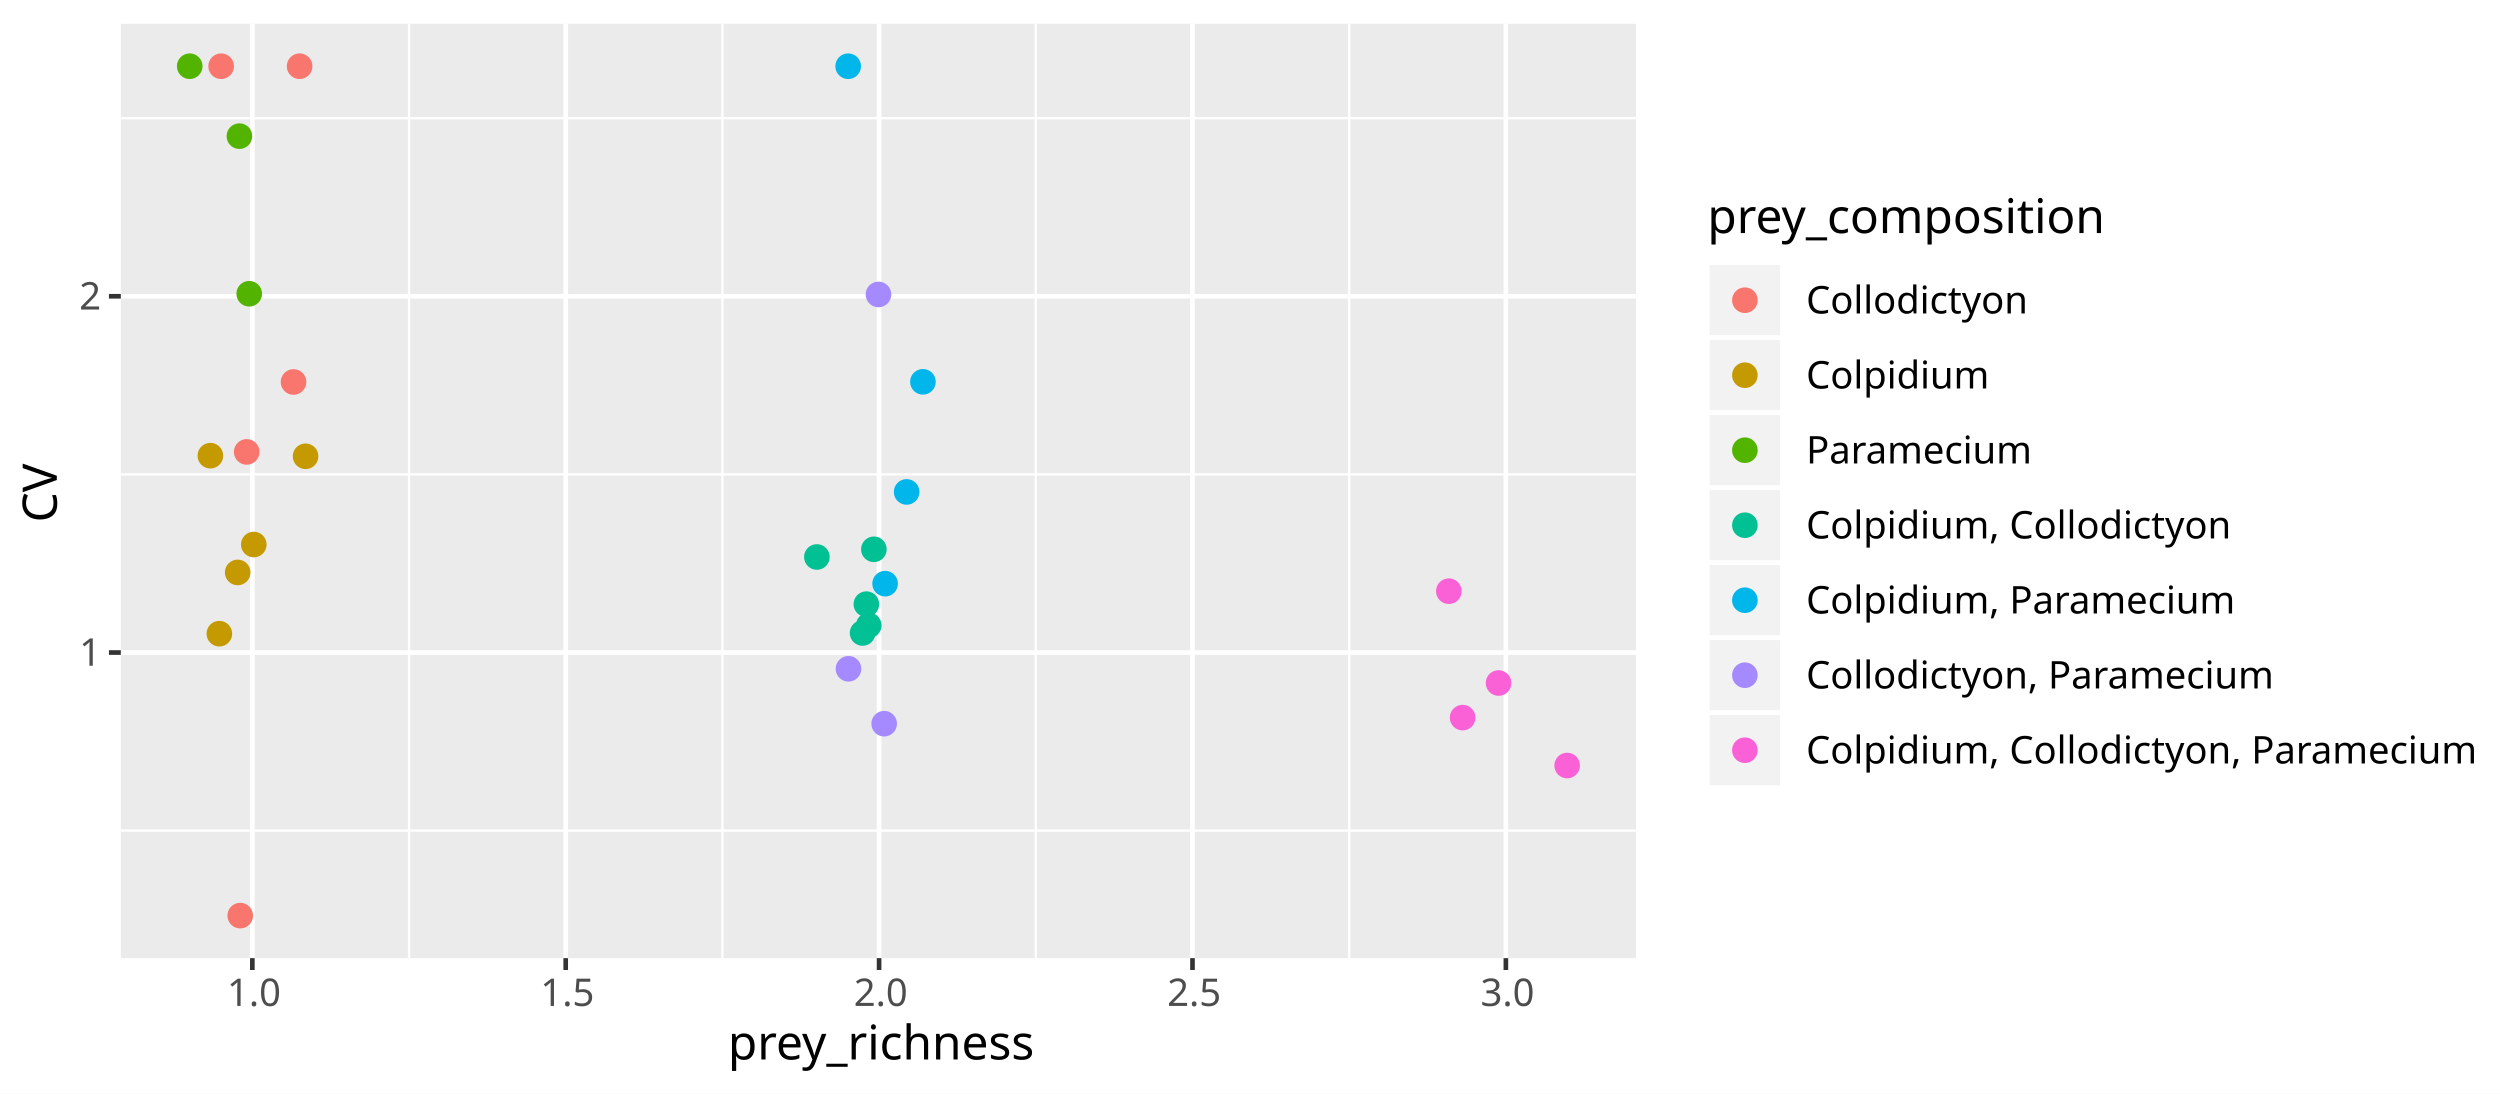
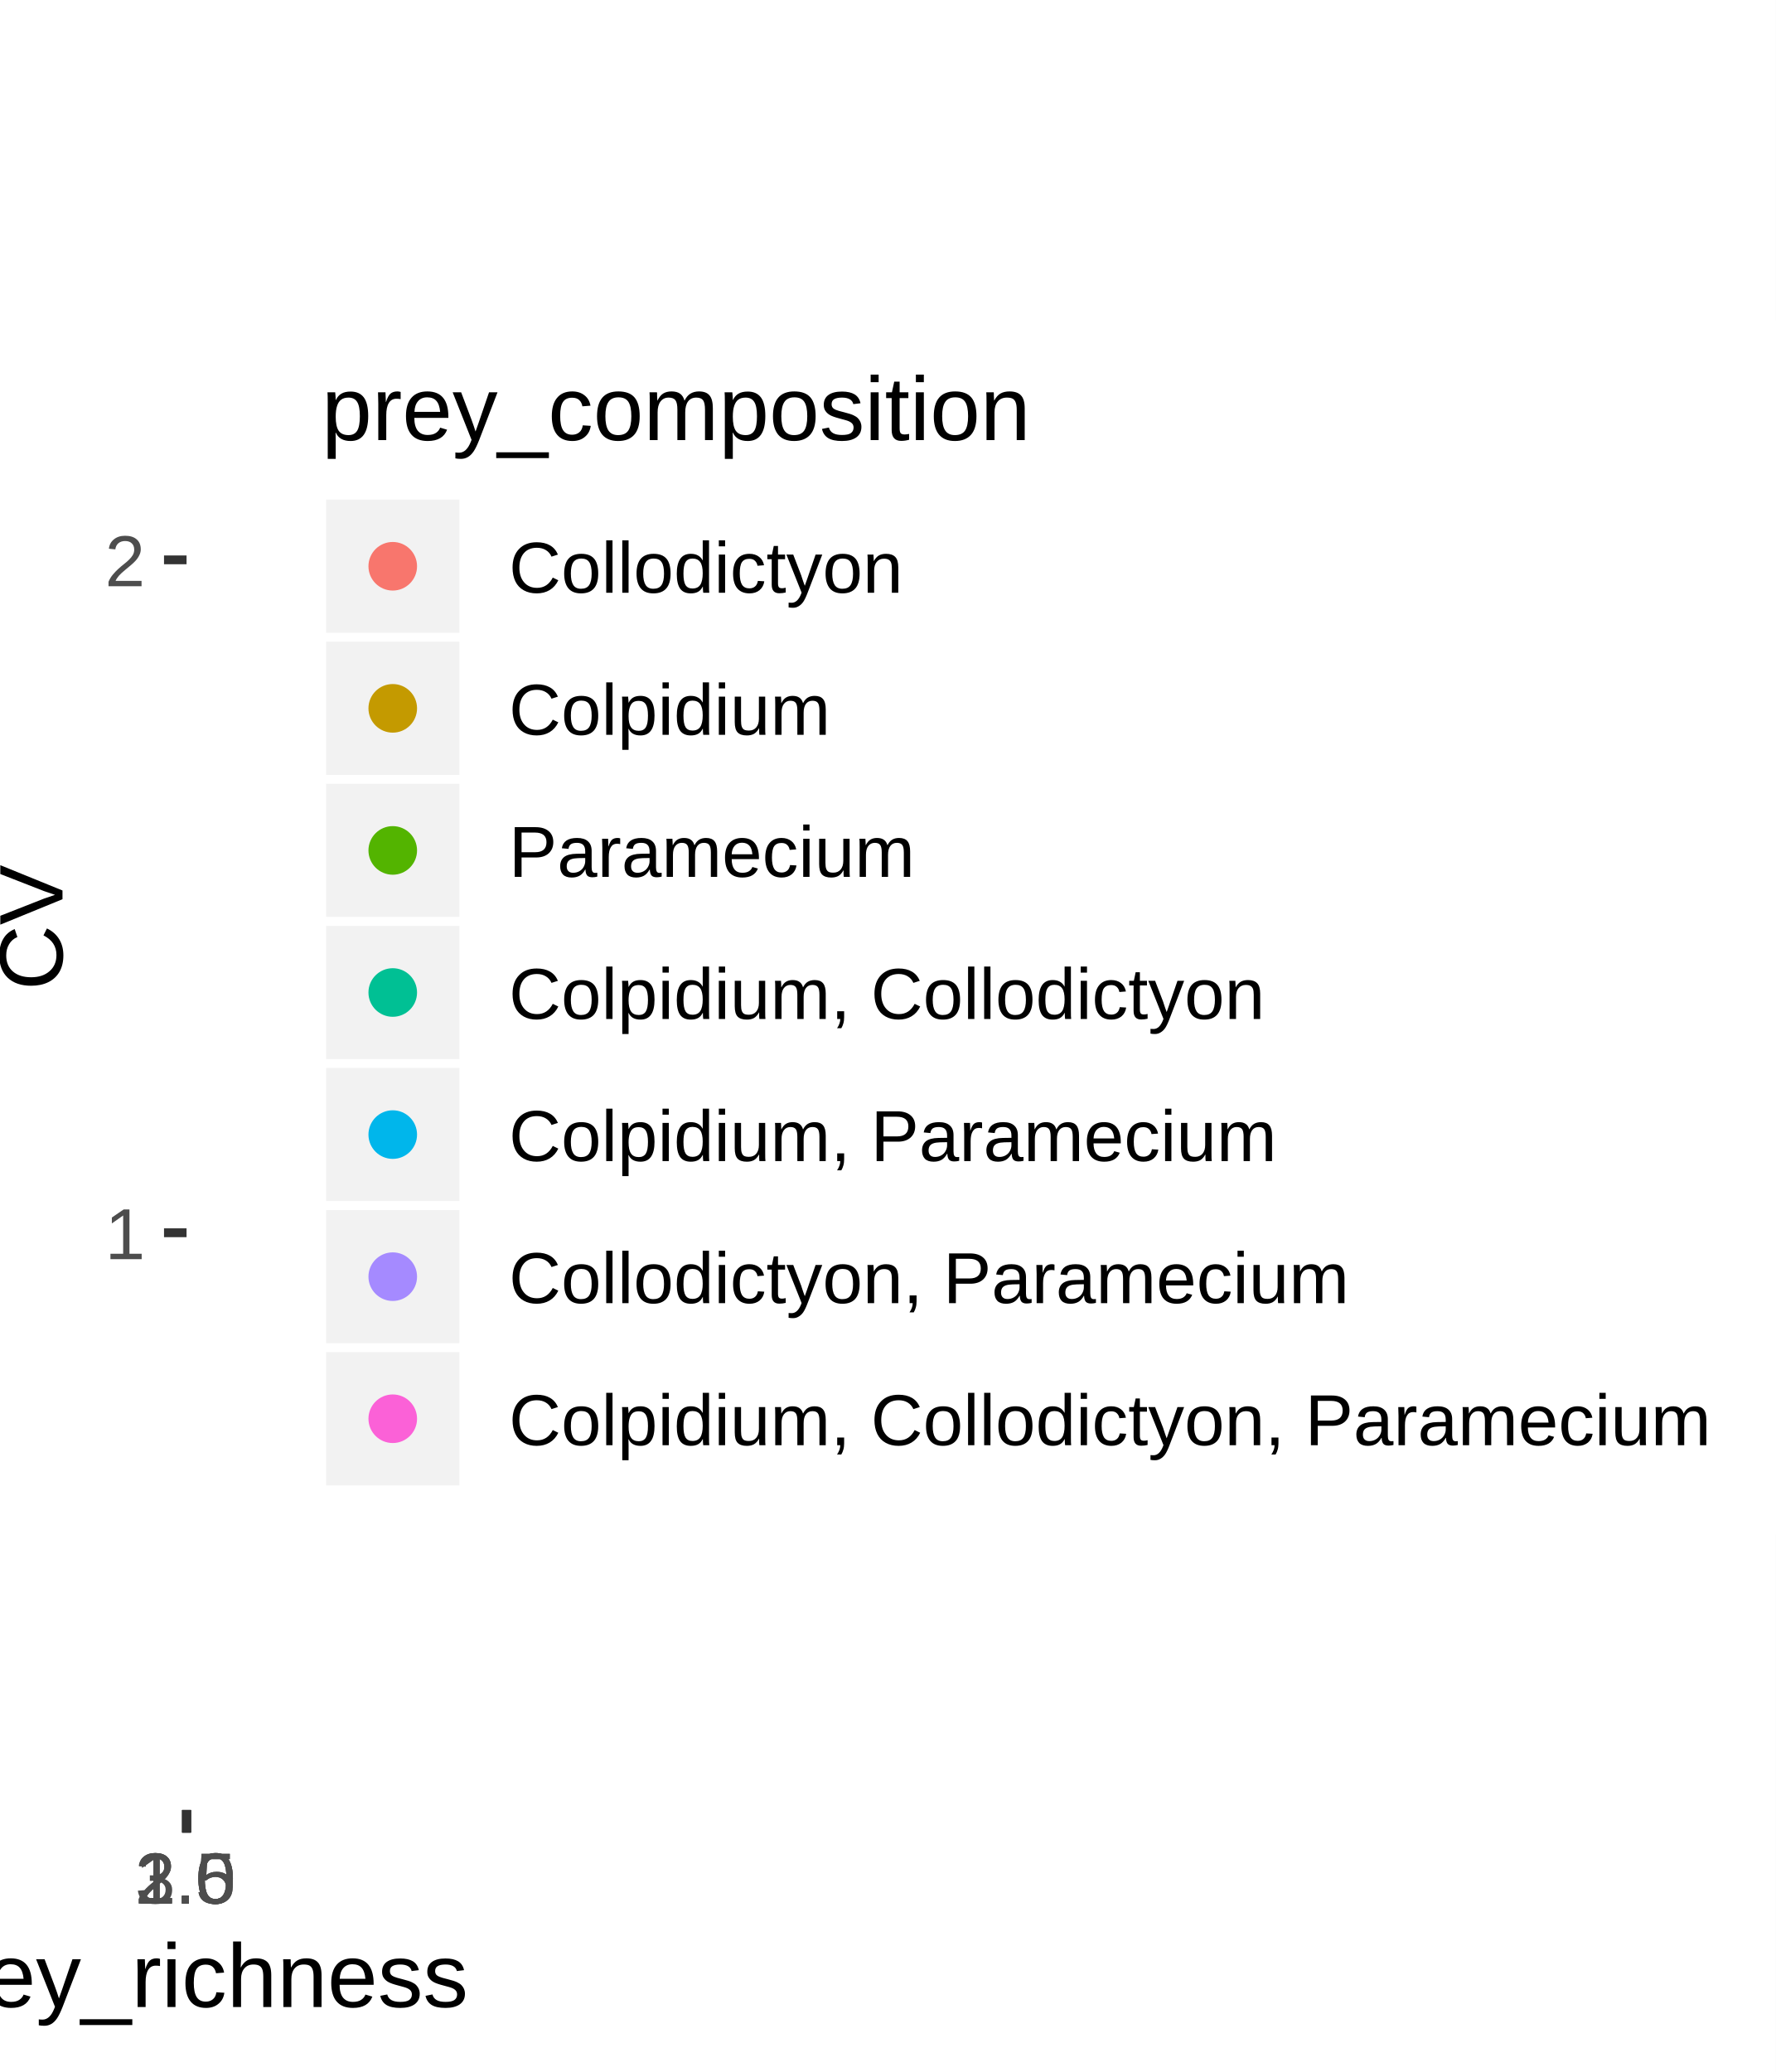
- <svg xmlns="http://www.w3.org/2000/svg" viewBox="0 0 576.00 252.00">
+ <svg xmlns="http://www.w3.org/2000/svg" viewBox="0 0 216.00 252.00">
  <defs>
    <style type="text/css">
    line, polyline, polygon, path, rect, circle {
      fill: none;
      stroke: #000000;
      stroke-linecap: round;
      stroke-linejoin: round;
      stroke-miterlimit: 10.00;
    }
  </style>
  </defs>
  <rect width="100%" height="100%" style="stroke: none; fill: #FFFFFF;" />
-   <rect x="0.00" y="0.00" width="576.00" height="252.00" style="stroke-width: 1.07; stroke: none;" />
+   <rect x="-5.76" y="0.00" width="227.51" height="252.00" style="stroke-width: 1.07; stroke: none;" />
  <defs>
-     <clipPath id="cpMjcuODR8Mzc2Ljk0fDIyMC43NXw1LjQ4">
-       <rect x="27.84" y="5.48" width="349.10" height="215.27" />
+     <clipPath id="cpMjIuNjl8MjIuNjl8MjIwLjE0fDUuNDg=">
+       <rect x="22.69" y="5.48" width="0.00" height="214.66" />
    </clipPath>
  </defs>
-   <rect x="27.84" y="5.48" width="349.10" height="215.27" style="stroke-width: 1.07; stroke: none; fill: #EBEBEB;" clip-path="url(#cpMjcuODR8Mzc2Ljk0fDIyMC43NXw1LjQ4)" />
-   <polyline points="27.84,191.37 376.94,191.37 " style="stroke-width: 0.53; stroke: #FFFFFF; stroke-linecap: butt;" clip-path="url(#cpMjcuODR8Mzc2Ljk0fDIyMC43NXw1LjQ4)" />
-   <polyline points="27.84,109.30 376.94,109.30 " style="stroke-width: 0.53; stroke: #FFFFFF; stroke-linecap: butt;" clip-path="url(#cpMjcuODR8Mzc2Ljk0fDIyMC43NXw1LjQ4)" />
-   <polyline points="27.84,27.23 376.94,27.23 " style="stroke-width: 0.53; stroke: #FFFFFF; stroke-linecap: butt;" clip-path="url(#cpMjcuODR8Mzc2Ljk0fDIyMC43NXw1LjQ4)" />
-   <polyline points="94.24,220.75 94.24,5.48 " style="stroke-width: 0.53; stroke: #FFFFFF; stroke-linecap: butt;" clip-path="url(#cpMjcuODR8Mzc2Ljk0fDIyMC43NXw1LjQ4)" />
-   <polyline points="166.44,220.75 166.44,5.48 " style="stroke-width: 0.53; stroke: #FFFFFF; stroke-linecap: butt;" clip-path="url(#cpMjcuODR8Mzc2Ljk0fDIyMC43NXw1LjQ4)" />
-   <polyline points="238.64,220.75 238.64,5.48 " style="stroke-width: 0.53; stroke: #FFFFFF; stroke-linecap: butt;" clip-path="url(#cpMjcuODR8Mzc2Ljk0fDIyMC43NXw1LjQ4)" />
-   <polyline points="310.85,220.75 310.85,5.48 " style="stroke-width: 0.53; stroke: #FFFFFF; stroke-linecap: butt;" clip-path="url(#cpMjcuODR8Mzc2Ljk0fDIyMC43NXw1LjQ4)" />
-   <polyline points="27.84,150.34 376.94,150.34 " style="stroke-width: 1.07; stroke: #FFFFFF; stroke-linecap: butt;" clip-path="url(#cpMjcuODR8Mzc2Ljk0fDIyMC43NXw1LjQ4)" />
-   <polyline points="27.84,68.26 376.94,68.26 " style="stroke-width: 1.07; stroke: #FFFFFF; stroke-linecap: butt;" clip-path="url(#cpMjcuODR8Mzc2Ljk0fDIyMC43NXw1LjQ4)" />
-   <polyline points="58.14,220.75 58.14,5.48 " style="stroke-width: 1.07; stroke: #FFFFFF; stroke-linecap: butt;" clip-path="url(#cpMjcuODR8Mzc2Ljk0fDIyMC43NXw1LjQ4)" />
-   <polyline points="130.34,220.75 130.34,5.48 " style="stroke-width: 1.07; stroke: #FFFFFF; stroke-linecap: butt;" clip-path="url(#cpMjcuODR8Mzc2Ljk0fDIyMC43NXw1LjQ4)" />
-   <polyline points="202.54,220.75 202.54,5.48 " style="stroke-width: 1.07; stroke: #FFFFFF; stroke-linecap: butt;" clip-path="url(#cpMjcuODR8Mzc2Ljk0fDIyMC43NXw1LjQ4)" />
-   <polyline points="274.75,220.75 274.75,5.48 " style="stroke-width: 1.07; stroke: #FFFFFF; stroke-linecap: butt;" clip-path="url(#cpMjcuODR8Mzc2Ljk0fDIyMC43NXw1LjQ4)" />
-   <polyline points="346.95,220.75 346.95,5.48 " style="stroke-width: 1.07; stroke: #FFFFFF; stroke-linecap: butt;" clip-path="url(#cpMjcuODR8Mzc2Ljk0fDIyMC43NXw1LjQ4)" />
-   <circle cx="56.84" cy="104.12" r="1.95pt" style="stroke-width: 0.71; stroke: #F8766D; fill: #F8766D;" clip-path="url(#cpMjcuODR8Mzc2Ljk0fDIyMC43NXw1LjQ4)" />
-   <circle cx="67.63" cy="88.01" r="1.95pt" style="stroke-width: 0.71; stroke: #F8766D; fill: #F8766D;" clip-path="url(#cpMjcuODR8Mzc2Ljk0fDIyMC43NXw1LjQ4)" />
-   <circle cx="69.03" cy="15.26" r="1.95pt" style="stroke-width: 0.71; stroke: #F8766D; fill: #F8766D;" clip-path="url(#cpMjcuODR8Mzc2Ljk0fDIyMC43NXw1LjQ4)" />
-   <circle cx="50.95" cy="15.26" r="1.95pt" style="stroke-width: 0.71; stroke: #F8766D; fill: #F8766D;" clip-path="url(#cpMjcuODR8Mzc2Ljk0fDIyMC43NXw1LjQ4)" />
-   <circle cx="55.35" cy="210.96" r="1.95pt" style="stroke-width: 0.71; stroke: #F8766D; fill: #F8766D;" clip-path="url(#cpMjcuODR8Mzc2Ljk0fDIyMC43NXw1LjQ4)" />
-   <circle cx="54.76" cy="131.89" r="1.95pt" style="stroke-width: 0.71; stroke: #C49A00; fill: #C49A00;" clip-path="url(#cpMjcuODR8Mzc2Ljk0fDIyMC43NXw1LjQ4)" />
-   <circle cx="50.54" cy="146.00" r="1.95pt" style="stroke-width: 0.71; stroke: #C49A00; fill: #C49A00;" clip-path="url(#cpMjcuODR8Mzc2Ljk0fDIyMC43NXw1LjQ4)" />
-   <circle cx="70.40" cy="105.13" r="1.95pt" style="stroke-width: 0.71; stroke: #C49A00; fill: #C49A00;" clip-path="url(#cpMjcuODR8Mzc2Ljk0fDIyMC43NXw1LjQ4)" />
-   <circle cx="48.47" cy="104.99" r="1.95pt" style="stroke-width: 0.71; stroke: #C49A00; fill: #C49A00;" clip-path="url(#cpMjcuODR8Mzc2Ljk0fDIyMC43NXw1LjQ4)" />
-   <circle cx="58.47" cy="125.46" r="1.95pt" style="stroke-width: 0.71; stroke: #C49A00; fill: #C49A00;" clip-path="url(#cpMjcuODR8Mzc2Ljk0fDIyMC43NXw1LjQ4)" />
-   <circle cx="55.16" cy="31.37" r="1.95pt" style="stroke-width: 0.71; stroke: #53B400; fill: #53B400;" clip-path="url(#cpMjcuODR8Mzc2Ljk0fDIyMC43NXw1LjQ4)" />
-   <circle cx="43.71" cy="15.26" r="1.95pt" style="stroke-width: 0.71; stroke: #53B400; fill: #53B400;" clip-path="url(#cpMjcuODR8Mzc2Ljk0fDIyMC43NXw1LjQ4)" />
-   <circle cx="57.42" cy="67.68" r="1.95pt" style="stroke-width: 0.71; stroke: #53B400; fill: #53B400;" clip-path="url(#cpMjcuODR8Mzc2Ljk0fDIyMC43NXw1LjQ4)" />
-   <circle cx="199.61" cy="139.20" r="1.95pt" style="stroke-width: 0.71; stroke: #00C094; fill: #00C094;" clip-path="url(#cpMjcuODR8Mzc2Ljk0fDIyMC43NXw1LjQ4)" />
-   <circle cx="198.74" cy="145.84" r="1.95pt" style="stroke-width: 0.71; stroke: #00C094; fill: #00C094;" clip-path="url(#cpMjcuODR8Mzc2Ljk0fDIyMC43NXw1LjQ4)" />
-   <circle cx="200.16" cy="144.09" r="1.95pt" style="stroke-width: 0.71; stroke: #00C094; fill: #00C094;" clip-path="url(#cpMjcuODR8Mzc2Ljk0fDIyMC43NXw1LjQ4)" />
-   <circle cx="201.34" cy="126.56" r="1.95pt" style="stroke-width: 0.71; stroke: #00C094; fill: #00C094;" clip-path="url(#cpMjcuODR8Mzc2Ljk0fDIyMC43NXw1LjQ4)" />
-   <circle cx="188.21" cy="128.33" r="1.95pt" style="stroke-width: 0.71; stroke: #00C094; fill: #00C094;" clip-path="url(#cpMjcuODR8Mzc2Ljk0fDIyMC43NXw1LjQ4)" />
-   <circle cx="208.89" cy="113.34" r="1.95pt" style="stroke-width: 0.71; stroke: #00B6EB; fill: #00B6EB;" clip-path="url(#cpMjcuODR8Mzc2Ljk0fDIyMC43NXw1LjQ4)" />
-   <circle cx="212.64" cy="87.97" r="1.95pt" style="stroke-width: 0.71; stroke: #00B6EB; fill: #00B6EB;" clip-path="url(#cpMjcuODR8Mzc2Ljk0fDIyMC43NXw1LjQ4)" />
-   <circle cx="195.42" cy="15.26" r="1.95pt" style="stroke-width: 0.71; stroke: #00B6EB; fill: #00B6EB;" clip-path="url(#cpMjcuODR8Mzc2Ljk0fDIyMC43NXw1LjQ4)" />
-   <circle cx="203.93" cy="134.48" r="1.95pt" style="stroke-width: 0.71; stroke: #00B6EB; fill: #00B6EB;" clip-path="url(#cpMjcuODR8Mzc2Ljk0fDIyMC43NXw1LjQ4)" />
-   <circle cx="195.49" cy="154.09" r="1.95pt" style="stroke-width: 0.71; stroke: #A58AFF; fill: #A58AFF;" clip-path="url(#cpMjcuODR8Mzc2Ljk0fDIyMC43NXw1LjQ4)" />
-   <circle cx="203.71" cy="166.74" r="1.95pt" style="stroke-width: 0.71; stroke: #A58AFF; fill: #A58AFF;" clip-path="url(#cpMjcuODR8Mzc2Ljk0fDIyMC43NXw1LjQ4)" />
-   <circle cx="202.40" cy="67.84" r="1.95pt" style="stroke-width: 0.71; stroke: #A58AFF; fill: #A58AFF;" clip-path="url(#cpMjcuODR8Mzc2Ljk0fDIyMC43NXw1LjQ4)" />
-   <circle cx="333.81" cy="136.21" r="1.95pt" style="stroke-width: 0.71; stroke: #FB61D7; fill: #FB61D7;" clip-path="url(#cpMjcuODR8Mzc2Ljk0fDIyMC43NXw1LjQ4)" />
-   <circle cx="336.99" cy="165.34" r="1.95pt" style="stroke-width: 0.71; stroke: #FB61D7; fill: #FB61D7;" clip-path="url(#cpMjcuODR8Mzc2Ljk0fDIyMC43NXw1LjQ4)" />
-   <circle cx="345.27" cy="157.37" r="1.95pt" style="stroke-width: 0.71; stroke: #FB61D7; fill: #FB61D7;" clip-path="url(#cpMjcuODR8Mzc2Ljk0fDIyMC43NXw1LjQ4)" />
-   <circle cx="361.07" cy="176.38" r="1.95pt" style="stroke-width: 0.71; stroke: #FB61D7; fill: #FB61D7;" clip-path="url(#cpMjcuODR8Mzc2Ljk0fDIyMC43NXw1LjQ4)" />
+   <rect x="22.69" y="5.48" width="0.00" height="214.66" style="stroke-width: 1.07; stroke: none; fill: #EBEBEB;" clip-path="url(#cpMjIuNjl8MjIuNjl8MjIwLjE0fDUuNDg=)" />
+   <polyline points="22.69,190.85 22.69,190.85 " style="stroke-width: 0.53; stroke: #FFFFFF; stroke-linecap: butt;" clip-path="url(#cpMjIuNjl8MjIuNjl8MjIwLjE0fDUuNDg=)" />
+   <polyline points="22.69,109.01 22.69,109.01 " style="stroke-width: 0.53; stroke: #FFFFFF; stroke-linecap: butt;" clip-path="url(#cpMjIuNjl8MjIuNjl8MjIwLjE0fDUuNDg=)" />
+   <polyline points="22.69,27.17 22.69,27.17 " style="stroke-width: 0.53; stroke: #FFFFFF; stroke-linecap: butt;" clip-path="url(#cpMjIuNjl8MjIuNjl8MjIwLjE0fDUuNDg=)" />
+   <polyline points="22.69,220.14 22.69,5.48 " style="stroke-width: 0.53; stroke: #FFFFFF; stroke-linecap: butt;" clip-path="url(#cpMjIuNjl8MjIuNjl8MjIwLjE0fDUuNDg=)" />
+   <polyline points="22.69,220.14 22.69,5.48 " style="stroke-width: 0.53; stroke: #FFFFFF; stroke-linecap: butt;" clip-path="url(#cpMjIuNjl8MjIuNjl8MjIwLjE0fDUuNDg=)" />
+   <polyline points="22.69,220.14 22.69,5.48 " style="stroke-width: 0.53; stroke: #FFFFFF; stroke-linecap: butt;" clip-path="url(#cpMjIuNjl8MjIuNjl8MjIwLjE0fDUuNDg=)" />
+   <polyline points="22.69,220.14 22.69,5.48 " style="stroke-width: 0.53; stroke: #FFFFFF; stroke-linecap: butt;" clip-path="url(#cpMjIuNjl8MjIuNjl8MjIwLjE0fDUuNDg=)" />
+   <polyline points="22.69,149.93 22.69,149.93 " style="stroke-width: 1.07; stroke: #FFFFFF; stroke-linecap: butt;" clip-path="url(#cpMjIuNjl8MjIuNjl8MjIwLjE0fDUuNDg=)" />
+   <polyline points="22.69,68.09 22.69,68.09 " style="stroke-width: 1.07; stroke: #FFFFFF; stroke-linecap: butt;" clip-path="url(#cpMjIuNjl8MjIuNjl8MjIwLjE0fDUuNDg=)" />
+   <polyline points="22.69,220.14 22.69,5.48 " style="stroke-width: 1.07; stroke: #FFFFFF; stroke-linecap: butt;" clip-path="url(#cpMjIuNjl8MjIuNjl8MjIwLjE0fDUuNDg=)" />
+   <polyline points="22.69,220.14 22.69,5.48 " style="stroke-width: 1.07; stroke: #FFFFFF; stroke-linecap: butt;" clip-path="url(#cpMjIuNjl8MjIuNjl8MjIwLjE0fDUuNDg=)" />
+   <polyline points="22.69,220.14 22.69,5.48 " style="stroke-width: 1.07; stroke: #FFFFFF; stroke-linecap: butt;" clip-path="url(#cpMjIuNjl8MjIuNjl8MjIwLjE0fDUuNDg=)" />
+   <polyline points="22.69,220.14 22.69,5.48 " style="stroke-width: 1.07; stroke: #FFFFFF; stroke-linecap: butt;" clip-path="url(#cpMjIuNjl8MjIuNjl8MjIwLjE0fDUuNDg=)" />
+   <polyline points="22.69,220.14 22.69,5.48 " style="stroke-width: 1.07; stroke: #FFFFFF; stroke-linecap: butt;" clip-path="url(#cpMjIuNjl8MjIuNjl8MjIwLjE0fDUuNDg=)" />
+   <circle cx="22.69" cy="103.84" r="1.95pt" style="stroke-width: 0.71; stroke: #F8766D; fill: #F8766D;" clip-path="url(#cpMjIuNjl8MjIuNjl8MjIwLjE0fDUuNDg=)" />
+   <circle cx="22.69" cy="87.77" r="1.95pt" style="stroke-width: 0.71; stroke: #F8766D; fill: #F8766D;" clip-path="url(#cpMjIuNjl8MjIuNjl8MjIwLjE0fDUuNDg=)" />
+   <circle cx="22.69" cy="15.24" r="1.95pt" style="stroke-width: 0.71; stroke: #F8766D; fill: #F8766D;" clip-path="url(#cpMjIuNjl8MjIuNjl8MjIwLjE0fDUuNDg=)" />
+   <circle cx="22.69" cy="15.24" r="1.95pt" style="stroke-width: 0.71; stroke: #F8766D; fill: #F8766D;" clip-path="url(#cpMjIuNjl8MjIuNjl8MjIwLjE0fDUuNDg=)" />
+   <circle cx="22.69" cy="210.38" r="1.95pt" style="stroke-width: 0.71; stroke: #F8766D; fill: #F8766D;" clip-path="url(#cpMjIuNjl8MjIuNjl8MjIwLjE0fDUuNDg=)" />
+   <circle cx="22.69" cy="131.53" r="1.95pt" style="stroke-width: 0.71; stroke: #C49A00; fill: #C49A00;" clip-path="url(#cpMjIuNjl8MjIuNjl8MjIwLjE0fDUuNDg=)" />
+   <circle cx="22.69" cy="145.61" r="1.95pt" style="stroke-width: 0.71; stroke: #C49A00; fill: #C49A00;" clip-path="url(#cpMjIuNjl8MjIuNjl8MjIwLjE0fDUuNDg=)" />
+   <circle cx="22.69" cy="104.85" r="1.95pt" style="stroke-width: 0.71; stroke: #C49A00; fill: #C49A00;" clip-path="url(#cpMjIuNjl8MjIuNjl8MjIwLjE0fDUuNDg=)" />
+   <circle cx="22.69" cy="104.71" r="1.95pt" style="stroke-width: 0.71; stroke: #C49A00; fill: #C49A00;" clip-path="url(#cpMjIuNjl8MjIuNjl8MjIwLjE0fDUuNDg=)" />
+   <circle cx="22.69" cy="125.12" r="1.95pt" style="stroke-width: 0.71; stroke: #C49A00; fill: #C49A00;" clip-path="url(#cpMjIuNjl8MjIuNjl8MjIwLjE0fDUuNDg=)" />
+   <circle cx="22.69" cy="31.30" r="1.95pt" style="stroke-width: 0.71; stroke: #53B400; fill: #53B400;" clip-path="url(#cpMjIuNjl8MjIuNjl8MjIwLjE0fDUuNDg=)" />
+   <circle cx="22.69" cy="15.24" r="1.95pt" style="stroke-width: 0.71; stroke: #53B400; fill: #53B400;" clip-path="url(#cpMjIuNjl8MjIuNjl8MjIwLjE0fDUuNDg=)" />
+   <circle cx="22.69" cy="67.51" r="1.95pt" style="stroke-width: 0.71; stroke: #53B400; fill: #53B400;" clip-path="url(#cpMjIuNjl8MjIuNjl8MjIwLjE0fDUuNDg=)" />
+   <circle cx="22.69" cy="138.82" r="1.95pt" style="stroke-width: 0.71; stroke: #00C094; fill: #00C094;" clip-path="url(#cpMjIuNjl8MjIuNjl8MjIwLjE0fDUuNDg=)" />
+   <circle cx="22.69" cy="145.44" r="1.95pt" style="stroke-width: 0.71; stroke: #00C094; fill: #00C094;" clip-path="url(#cpMjIuNjl8MjIuNjl8MjIwLjE0fDUuNDg=)" />
+   <circle cx="22.69" cy="143.69" r="1.95pt" style="stroke-width: 0.71; stroke: #00C094; fill: #00C094;" clip-path="url(#cpMjIuNjl8MjIuNjl8MjIwLjE0fDUuNDg=)" />
+   <circle cx="22.69" cy="126.22" r="1.95pt" style="stroke-width: 0.71; stroke: #00C094; fill: #00C094;" clip-path="url(#cpMjIuNjl8MjIuNjl8MjIwLjE0fDUuNDg=)" />
+   <circle cx="22.69" cy="127.98" r="1.95pt" style="stroke-width: 0.71; stroke: #00C094; fill: #00C094;" clip-path="url(#cpMjIuNjl8MjIuNjl8MjIwLjE0fDUuNDg=)" />
+   <circle cx="22.69" cy="113.03" r="1.95pt" style="stroke-width: 0.71; stroke: #00B6EB; fill: #00B6EB;" clip-path="url(#cpMjIuNjl8MjIuNjl8MjIwLjE0fDUuNDg=)" />
+   <circle cx="22.69" cy="87.73" r="1.95pt" style="stroke-width: 0.71; stroke: #00B6EB; fill: #00B6EB;" clip-path="url(#cpMjIuNjl8MjIuNjl8MjIwLjE0fDUuNDg=)" />
+   <circle cx="22.69" cy="15.24" r="1.95pt" style="stroke-width: 0.71; stroke: #00B6EB; fill: #00B6EB;" clip-path="url(#cpMjIuNjl8MjIuNjl8MjIwLjE0fDUuNDg=)" />
+   <circle cx="22.69" cy="134.11" r="1.95pt" style="stroke-width: 0.71; stroke: #00B6EB; fill: #00B6EB;" clip-path="url(#cpMjIuNjl8MjIuNjl8MjIwLjE0fDUuNDg=)" />
+   <circle cx="22.69" cy="153.67" r="1.95pt" style="stroke-width: 0.71; stroke: #A58AFF; fill: #A58AFF;" clip-path="url(#cpMjIuNjl8MjIuNjl8MjIwLjE0fDUuNDg=)" />
+   <circle cx="22.69" cy="166.28" r="1.95pt" style="stroke-width: 0.71; stroke: #A58AFF; fill: #A58AFF;" clip-path="url(#cpMjIuNjl8MjIuNjl8MjIwLjE0fDUuNDg=)" />
+   <circle cx="22.69" cy="67.66" r="1.95pt" style="stroke-width: 0.71; stroke: #A58AFF; fill: #A58AFF;" clip-path="url(#cpMjIuNjl8MjIuNjl8MjIwLjE0fDUuNDg=)" />
+   <circle cx="22.69" cy="135.84" r="1.95pt" style="stroke-width: 0.71; stroke: #FB61D7; fill: #FB61D7;" clip-path="url(#cpMjIuNjl8MjIuNjl8MjIwLjE0fDUuNDg=)" />
+   <circle cx="22.69" cy="164.88" r="1.95pt" style="stroke-width: 0.71; stroke: #FB61D7; fill: #FB61D7;" clip-path="url(#cpMjIuNjl8MjIuNjl8MjIwLjE0fDUuNDg=)" />
+   <circle cx="22.69" cy="156.94" r="1.95pt" style="stroke-width: 0.71; stroke: #FB61D7; fill: #FB61D7;" clip-path="url(#cpMjIuNjl8MjIuNjl8MjIwLjE0fDUuNDg=)" />
+   <circle cx="22.69" cy="175.89" r="1.95pt" style="stroke-width: 0.71; stroke: #FB61D7; fill: #FB61D7;" clip-path="url(#cpMjIuNjl8MjIuNjl8MjIwLjE0fDUuNDg=)" />
  <defs>
-     <clipPath id="cpMC4wMHw1NzYuMDB8MjUyLjAwfDAuMDA=">
-       <rect x="0.00" y="0.00" width="576.00" height="252.00" />
+     <clipPath id="cpMC4wMHwyMTYuMDB8MjUyLjAwfDAuMDA=">
+       <rect x="0.00" y="0.00" width="216.00" height="252.00" />
    </clipPath>
  </defs>
-   <g clip-path="url(#cpMC4wMHw1NzYuMDB8MjUyLjAwfDAuMDA=)">
-     <text x="18.25" y="153.38" style="font-size: 8.80px; fill: #4D4D4D; font-family: Utopia;" textLength="4.66px" lengthAdjust="spacingAndGlyphs">1</text>
+   <g clip-path="url(#cpMC4wMHwyMTYuMDB8MjUyLjAwfDAuMDA=)">
+     <text x="12.76" y="153.14" style="font-size: 8.80px; fill: #4D4D4D; font-family: Arial;" textLength="5.01px" lengthAdjust="spacingAndGlyphs">1</text>
  </g>
-   <g clip-path="url(#cpMC4wMHw1NzYuMDB8MjUyLjAwfDAuMDA=)">
-     <text x="18.25" y="71.31" style="font-size: 8.80px; fill: #4D4D4D; font-family: Utopia;" textLength="4.66px" lengthAdjust="spacingAndGlyphs">2</text>
+   <g clip-path="url(#cpMC4wMHwyMTYuMDB8MjUyLjAwfDAuMDA=)">
+     <text x="12.76" y="71.30" style="font-size: 8.80px; fill: #4D4D4D; font-family: Arial;" textLength="5.01px" lengthAdjust="spacingAndGlyphs">2</text>
  </g>
-   <polyline points="25.10,150.34 27.84,150.34 " style="stroke-width: 1.07; stroke: #333333; stroke-linecap: butt;" clip-path="url(#cpMC4wMHw1NzYuMDB8MjUyLjAwfDAuMDA=)" />
-   <polyline points="25.10,68.26 27.84,68.26 " style="stroke-width: 1.07; stroke: #333333; stroke-linecap: butt;" clip-path="url(#cpMC4wMHw1NzYuMDB8MjUyLjAwfDAuMDA=)" />
-   <polyline points="58.14,223.49 58.14,220.75 " style="stroke-width: 1.07; stroke: #333333; stroke-linecap: butt;" clip-path="url(#cpMC4wMHw1NzYuMDB8MjUyLjAwfDAuMDA=)" />
-   <polyline points="130.34,223.49 130.34,220.75 " style="stroke-width: 1.07; stroke: #333333; stroke-linecap: butt;" clip-path="url(#cpMC4wMHw1NzYuMDB8MjUyLjAwfDAuMDA=)" />
-   <polyline points="202.54,223.49 202.54,220.75 " style="stroke-width: 1.07; stroke: #333333; stroke-linecap: butt;" clip-path="url(#cpMC4wMHw1NzYuMDB8MjUyLjAwfDAuMDA=)" />
-   <polyline points="274.75,223.49 274.75,220.75 " style="stroke-width: 1.07; stroke: #333333; stroke-linecap: butt;" clip-path="url(#cpMC4wMHw1NzYuMDB8MjUyLjAwfDAuMDA=)" />
-   <polyline points="346.95,223.49 346.95,220.75 " style="stroke-width: 1.07; stroke: #333333; stroke-linecap: butt;" clip-path="url(#cpMC4wMHw1NzYuMDB8MjUyLjAwfDAuMDA=)" />
-   <g clip-path="url(#cpMC4wMHw1NzYuMDB8MjUyLjAwfDAuMDA=)">
-     <text x="52.31" y="231.77" style="font-size: 8.80px; fill: #4D4D4D; font-family: Utopia;" textLength="11.66px" lengthAdjust="spacingAndGlyphs">1.0</text>
+   <polyline points="19.95,149.93 22.69,149.93 " style="stroke-width: 1.07; stroke: #333333; stroke-linecap: butt;" clip-path="url(#cpMC4wMHwyMTYuMDB8MjUyLjAwfDAuMDA=)" />
+   <polyline points="19.95,68.09 22.69,68.09 " style="stroke-width: 1.07; stroke: #333333; stroke-linecap: butt;" clip-path="url(#cpMC4wMHwyMTYuMDB8MjUyLjAwfDAuMDA=)" />
+   <polyline points="22.69,222.88 22.69,220.14 " style="stroke-width: 1.07; stroke: #333333; stroke-linecap: butt;" clip-path="url(#cpMC4wMHwyMTYuMDB8MjUyLjAwfDAuMDA=)" />
+   <polyline points="22.69,222.88 22.69,220.14 " style="stroke-width: 1.07; stroke: #333333; stroke-linecap: butt;" clip-path="url(#cpMC4wMHwyMTYuMDB8MjUyLjAwfDAuMDA=)" />
+   <polyline points="22.69,222.88 22.69,220.14 " style="stroke-width: 1.07; stroke: #333333; stroke-linecap: butt;" clip-path="url(#cpMC4wMHwyMTYuMDB8MjUyLjAwfDAuMDA=)" />
+   <polyline points="22.69,222.88 22.69,220.14 " style="stroke-width: 1.07; stroke: #333333; stroke-linecap: butt;" clip-path="url(#cpMC4wMHwyMTYuMDB8MjUyLjAwfDAuMDA=)" />
+   <polyline points="22.69,222.88 22.69,220.14 " style="stroke-width: 1.07; stroke: #333333; stroke-linecap: butt;" clip-path="url(#cpMC4wMHwyMTYuMDB8MjUyLjAwfDAuMDA=)" />
+   <g clip-path="url(#cpMC4wMHwyMTYuMDB8MjUyLjAwfDAuMDA=)">
+     <text x="16.44" y="231.51" style="font-size: 8.80px; fill: #4D4D4D; font-family: Arial;" textLength="12.51px" lengthAdjust="spacingAndGlyphs">1.0</text>
  </g>
-   <g clip-path="url(#cpMC4wMHw1NzYuMDB8MjUyLjAwfDAuMDA=)">
-     <text x="124.51" y="231.77" style="font-size: 8.80px; fill: #4D4D4D; font-family: Utopia;" textLength="11.66px" lengthAdjust="spacingAndGlyphs">1.5</text>
+   <g clip-path="url(#cpMC4wMHwyMTYuMDB8MjUyLjAwfDAuMDA=)">
+     <text x="16.44" y="231.51" style="font-size: 8.80px; fill: #4D4D4D; font-family: Arial;" textLength="12.51px" lengthAdjust="spacingAndGlyphs">1.5</text>
  </g>
-   <g clip-path="url(#cpMC4wMHw1NzYuMDB8MjUyLjAwfDAuMDA=)">
-     <text x="196.71" y="231.77" style="font-size: 8.80px; fill: #4D4D4D; font-family: Utopia;" textLength="11.66px" lengthAdjust="spacingAndGlyphs">2.0</text>
+   <g clip-path="url(#cpMC4wMHwyMTYuMDB8MjUyLjAwfDAuMDA=)">
+     <text x="16.44" y="231.51" style="font-size: 8.80px; fill: #4D4D4D; font-family: Arial;" textLength="12.51px" lengthAdjust="spacingAndGlyphs">2.0</text>
  </g>
-   <g clip-path="url(#cpMC4wMHw1NzYuMDB8MjUyLjAwfDAuMDA=)">
-     <text x="268.92" y="231.77" style="font-size: 8.80px; fill: #4D4D4D; font-family: Utopia;" textLength="11.66px" lengthAdjust="spacingAndGlyphs">2.5</text>
+   <g clip-path="url(#cpMC4wMHwyMTYuMDB8MjUyLjAwfDAuMDA=)">
+     <text x="16.44" y="231.51" style="font-size: 8.80px; fill: #4D4D4D; font-family: Arial;" textLength="12.51px" lengthAdjust="spacingAndGlyphs">2.5</text>
  </g>
-   <g clip-path="url(#cpMC4wMHw1NzYuMDB8MjUyLjAwfDAuMDA=)">
-     <text x="341.12" y="231.77" style="font-size: 8.80px; fill: #4D4D4D; font-family: Utopia;" textLength="11.66px" lengthAdjust="spacingAndGlyphs">3.0</text>
+   <g clip-path="url(#cpMC4wMHwyMTYuMDB8MjUyLjAwfDAuMDA=)">
+     <text x="16.44" y="231.51" style="font-size: 8.80px; fill: #4D4D4D; font-family: Arial;" textLength="12.51px" lengthAdjust="spacingAndGlyphs">3.0</text>
  </g>
-   <g clip-path="url(#cpMC4wMHw1NzYuMDB8MjUyLjAwfDAuMDA=)">
-     <text x="167.71" y="244.10" style="font-size: 11.00px; font-family: Utopia;" textLength="69.35px" lengthAdjust="spacingAndGlyphs">prey_richness</text>
+   <g clip-path="url(#cpMC4wMHwyMTYuMDB8MjUyLjAwfDAuMDA=)">
+     <text x="-11.54" y="244.10" style="font-size: 11.00px; font-family: Arial;" textLength="68.48px" lengthAdjust="spacingAndGlyphs">prey_richness</text>
  </g>
-   <g clip-path="url(#cpMC4wMHw1NzYuMDB8MjUyLjAwfDAuMDA=)">
-     <text transform="translate(13.09,120.36) rotate(-90)" style="font-size: 11.00px; font-family: Utopia;" textLength="14.50px" lengthAdjust="spacingAndGlyphs">CV</text>
+   <g clip-path="url(#cpMC4wMHwyMTYuMDB8MjUyLjAwfDAuMDA=)">
+     <text transform="translate(7.60,120.45) rotate(-90)" style="font-size: 11.00px; font-family: Arial;" textLength="15.28px" lengthAdjust="spacingAndGlyphs">CV</text>
  </g>
-   <rect x="387.90" y="39.25" width="182.62" height="147.72" style="stroke-width: 1.07; stroke: none; fill: #FFFFFF;" clip-path="url(#cpMC4wMHw1NzYuMDB8MjUyLjAwfDAuMDA=)" />
-   <g clip-path="url(#cpMC4wMHw1NzYuMDB8MjUyLjAwfDAuMDA=)">
-     <text x="393.38" y="53.70" style="font-size: 11.00px; font-family: Utopia;" textLength="90.82px" lengthAdjust="spacingAndGlyphs">prey_composition</text>
+   <rect x="33.65" y="38.95" width="182.62" height="147.72" style="stroke-width: 1.07; stroke: none; fill: #FFFFFF;" clip-path="url(#cpMC4wMHwyMTYuMDB8MjUyLjAwfDAuMDA=)" />
+   <g clip-path="url(#cpMC4wMHwyMTYuMDB8MjUyLjAwfDAuMDA=)">
+     <text x="39.13" y="53.53" style="font-size: 11.00px; font-family: Arial;" textLength="86.21px" lengthAdjust="spacingAndGlyphs">prey_composition</text>
  </g>
-   <rect x="393.38" y="60.53" width="17.28" height="17.28" style="stroke-width: 1.07; stroke: #FFFFFF; fill: #F2F2F2;" clip-path="url(#cpMC4wMHw1NzYuMDB8MjUyLjAwfDAuMDA=)" />
-   <circle cx="402.02" cy="69.17" r="1.95pt" style="stroke-width: 0.71; stroke: #F8766D; fill: #F8766D;" clip-path="url(#cpMC4wMHw1NzYuMDB8MjUyLjAwfDAuMDA=)" />
-   <rect x="393.38" y="77.81" width="17.28" height="17.28" style="stroke-width: 1.07; stroke: #FFFFFF; fill: #F2F2F2;" clip-path="url(#cpMC4wMHw1NzYuMDB8MjUyLjAwfDAuMDA=)" />
-   <circle cx="402.02" cy="86.45" r="1.95pt" style="stroke-width: 0.71; stroke: #C49A00; fill: #C49A00;" clip-path="url(#cpMC4wMHw1NzYuMDB8MjUyLjAwfDAuMDA=)" />
-   <rect x="393.38" y="95.09" width="17.28" height="17.28" style="stroke-width: 1.07; stroke: #FFFFFF; fill: #F2F2F2;" clip-path="url(#cpMC4wMHw1NzYuMDB8MjUyLjAwfDAuMDA=)" />
-   <circle cx="402.02" cy="103.73" r="1.95pt" style="stroke-width: 0.71; stroke: #53B400; fill: #53B400;" clip-path="url(#cpMC4wMHw1NzYuMDB8MjUyLjAwfDAuMDA=)" />
-   <rect x="393.38" y="112.37" width="17.28" height="17.28" style="stroke-width: 1.07; stroke: #FFFFFF; fill: #F2F2F2;" clip-path="url(#cpMC4wMHw1NzYuMDB8MjUyLjAwfDAuMDA=)" />
-   <circle cx="402.02" cy="121.01" r="1.95pt" style="stroke-width: 0.71; stroke: #00C094; fill: #00C094;" clip-path="url(#cpMC4wMHw1NzYuMDB8MjUyLjAwfDAuMDA=)" />
-   <rect x="393.38" y="129.65" width="17.28" height="17.28" style="stroke-width: 1.07; stroke: #FFFFFF; fill: #F2F2F2;" clip-path="url(#cpMC4wMHw1NzYuMDB8MjUyLjAwfDAuMDA=)" />
-   <circle cx="402.02" cy="138.29" r="1.95pt" style="stroke-width: 0.71; stroke: #00B6EB; fill: #00B6EB;" clip-path="url(#cpMC4wMHw1NzYuMDB8MjUyLjAwfDAuMDA=)" />
-   <rect x="393.38" y="146.93" width="17.28" height="17.28" style="stroke-width: 1.07; stroke: #FFFFFF; fill: #F2F2F2;" clip-path="url(#cpMC4wMHw1NzYuMDB8MjUyLjAwfDAuMDA=)" />
-   <circle cx="402.02" cy="155.57" r="1.95pt" style="stroke-width: 0.71; stroke: #A58AFF; fill: #A58AFF;" clip-path="url(#cpMC4wMHw1NzYuMDB8MjUyLjAwfDAuMDA=)" />
-   <rect x="393.38" y="164.21" width="17.28" height="17.28" style="stroke-width: 1.07; stroke: #FFFFFF; fill: #F2F2F2;" clip-path="url(#cpMC4wMHw1NzYuMDB8MjUyLjAwfDAuMDA=)" />
-   <circle cx="402.02" cy="172.85" r="1.95pt" style="stroke-width: 0.71; stroke: #FB61D7; fill: #FB61D7;" clip-path="url(#cpMC4wMHw1NzYuMDB8MjUyLjAwfDAuMDA=)" />
-   <g clip-path="url(#cpMC4wMHw1NzYuMDB8MjUyLjAwfDAuMDA=)">
-     <text x="416.14" y="72.22" style="font-size: 8.80px; font-family: Utopia;" textLength="51.26px" lengthAdjust="spacingAndGlyphs">Collodictyon</text>
+   <rect x="39.13" y="60.23" width="17.28" height="17.28" style="stroke-width: 1.07; stroke: #FFFFFF; fill: #F2F2F2;" clip-path="url(#cpMC4wMHwyMTYuMDB8MjUyLjAwfDAuMDA=)" />
+   <circle cx="47.77" cy="68.87" r="1.95pt" style="stroke-width: 0.71; stroke: #F8766D; fill: #F8766D;" clip-path="url(#cpMC4wMHwyMTYuMDB8MjUyLjAwfDAuMDA=)" />
+   <rect x="39.13" y="77.51" width="17.28" height="17.28" style="stroke-width: 1.07; stroke: #FFFFFF; fill: #F2F2F2;" clip-path="url(#cpMC4wMHwyMTYuMDB8MjUyLjAwfDAuMDA=)" />
+   <circle cx="47.77" cy="86.15" r="1.95pt" style="stroke-width: 0.71; stroke: #C49A00; fill: #C49A00;" clip-path="url(#cpMC4wMHwyMTYuMDB8MjUyLjAwfDAuMDA=)" />
+   <rect x="39.13" y="94.79" width="17.28" height="17.28" style="stroke-width: 1.07; stroke: #FFFFFF; fill: #F2F2F2;" clip-path="url(#cpMC4wMHwyMTYuMDB8MjUyLjAwfDAuMDA=)" />
+   <circle cx="47.77" cy="103.43" r="1.95pt" style="stroke-width: 0.71; stroke: #53B400; fill: #53B400;" clip-path="url(#cpMC4wMHwyMTYuMDB8MjUyLjAwfDAuMDA=)" />
+   <rect x="39.13" y="112.07" width="17.28" height="17.28" style="stroke-width: 1.07; stroke: #FFFFFF; fill: #F2F2F2;" clip-path="url(#cpMC4wMHwyMTYuMDB8MjUyLjAwfDAuMDA=)" />
+   <circle cx="47.77" cy="120.71" r="1.95pt" style="stroke-width: 0.71; stroke: #00C094; fill: #00C094;" clip-path="url(#cpMC4wMHwyMTYuMDB8MjUyLjAwfDAuMDA=)" />
+   <rect x="39.13" y="129.35" width="17.28" height="17.28" style="stroke-width: 1.07; stroke: #FFFFFF; fill: #F2F2F2;" clip-path="url(#cpMC4wMHwyMTYuMDB8MjUyLjAwfDAuMDA=)" />
+   <circle cx="47.77" cy="137.99" r="1.95pt" style="stroke-width: 0.71; stroke: #00B6EB; fill: #00B6EB;" clip-path="url(#cpMC4wMHwyMTYuMDB8MjUyLjAwfDAuMDA=)" />
+   <rect x="39.13" y="146.63" width="17.28" height="17.28" style="stroke-width: 1.07; stroke: #FFFFFF; fill: #F2F2F2;" clip-path="url(#cpMC4wMHwyMTYuMDB8MjUyLjAwfDAuMDA=)" />
+   <circle cx="47.77" cy="155.27" r="1.95pt" style="stroke-width: 0.71; stroke: #A58AFF; fill: #A58AFF;" clip-path="url(#cpMC4wMHwyMTYuMDB8MjUyLjAwfDAuMDA=)" />
+   <rect x="39.13" y="163.91" width="17.28" height="17.28" style="stroke-width: 1.07; stroke: #FFFFFF; fill: #F2F2F2;" clip-path="url(#cpMC4wMHwyMTYuMDB8MjUyLjAwfDAuMDA=)" />
+   <circle cx="47.77" cy="172.55" r="1.95pt" style="stroke-width: 0.71; stroke: #FB61D7; fill: #FB61D7;" clip-path="url(#cpMC4wMHwyMTYuMDB8MjUyLjAwfDAuMDA=)" />
+   <g clip-path="url(#cpMC4wMHwyMTYuMDB8MjUyLjAwfDAuMDA=)">
+     <text x="61.89" y="72.09" style="font-size: 8.80px; font-family: Arial;" textLength="49.03px" lengthAdjust="spacingAndGlyphs">Collodictyon</text>
  </g>
-   <g clip-path="url(#cpMC4wMHw1NzYuMDB8MjUyLjAwfDAuMDA=)">
-     <text x="416.14" y="89.50" style="font-size: 8.80px; font-family: Utopia;" textLength="42.73px" lengthAdjust="spacingAndGlyphs">Colpidium</text>
+   <g clip-path="url(#cpMC4wMHwyMTYuMDB8MjUyLjAwfDAuMDA=)">
+     <text x="61.89" y="89.37" style="font-size: 8.80px; font-family: Arial;" textLength="40.02px" lengthAdjust="spacingAndGlyphs">Colpidium</text>
  </g>
-   <g clip-path="url(#cpMC4wMHw1NzYuMDB8MjUyLjAwfDAuMDA=)">
-     <text x="416.14" y="106.78" style="font-size: 8.80px; font-family: Utopia;" textLength="50.92px" lengthAdjust="spacingAndGlyphs">Paramecium</text>
+   <g clip-path="url(#cpMC4wMHwyMTYuMDB8MjUyLjAwfDAuMDA=)">
+     <text x="61.89" y="106.65" style="font-size: 8.80px; font-family: Arial;" textLength="50.52px" lengthAdjust="spacingAndGlyphs">Paramecium</text>
  </g>
-   <g clip-path="url(#cpMC4wMHw1NzYuMDB8MjUyLjAwfDAuMDA=)">
-     <text x="416.14" y="124.06" style="font-size: 8.80px; font-family: Utopia;" textLength="98.30px" lengthAdjust="spacingAndGlyphs">Colpidium, Collodictyon</text>
+   <g clip-path="url(#cpMC4wMHwyMTYuMDB8MjUyLjAwfDAuMDA=)">
+     <text x="61.89" y="123.93" style="font-size: 8.80px; font-family: Arial;" textLength="94.04px" lengthAdjust="spacingAndGlyphs">Colpidium, Collodictyon</text>
  </g>
-   <g clip-path="url(#cpMC4wMHw1NzYuMDB8MjUyLjAwfDAuMDA=)">
-     <text x="416.14" y="141.34" style="font-size: 8.80px; font-family: Utopia;" textLength="97.95px" lengthAdjust="spacingAndGlyphs">Colpidium, Paramecium</text>
+   <g clip-path="url(#cpMC4wMHwyMTYuMDB8MjUyLjAwfDAuMDA=)">
+     <text x="61.89" y="141.21" style="font-size: 8.80px; font-family: Arial;" textLength="95.53px" lengthAdjust="spacingAndGlyphs">Colpidium, Paramecium</text>
  </g>
-   <g clip-path="url(#cpMC4wMHw1NzYuMDB8MjUyLjAwfDAuMDA=)">
-     <text x="416.14" y="158.62" style="font-size: 8.80px; font-family: Utopia;" textLength="106.49px" lengthAdjust="spacingAndGlyphs">Collodictyon, Paramecium</text>
+   <g clip-path="url(#cpMC4wMHwyMTYuMDB8MjUyLjAwfDAuMDA=)">
+     <text x="61.89" y="158.49" style="font-size: 8.80px; font-family: Arial;" textLength="104.54px" lengthAdjust="spacingAndGlyphs">Collodictyon, Paramecium</text>
  </g>
-   <g clip-path="url(#cpMC4wMHw1NzYuMDB8MjUyLjAwfDAuMDA=)">
-     <text x="416.14" y="175.90" style="font-size: 8.80px; font-family: Utopia;" textLength="153.52px" lengthAdjust="spacingAndGlyphs">Colpidium, Collodictyon, Paramecium</text>
+   <g clip-path="url(#cpMC4wMHwyMTYuMDB8MjUyLjAwfDAuMDA=)">
+     <text x="61.89" y="175.77" style="font-size: 8.80px; font-family: Arial;" textLength="149.56px" lengthAdjust="spacingAndGlyphs">Colpidium, Collodictyon, Paramecium</text>
  </g>
</svg>
